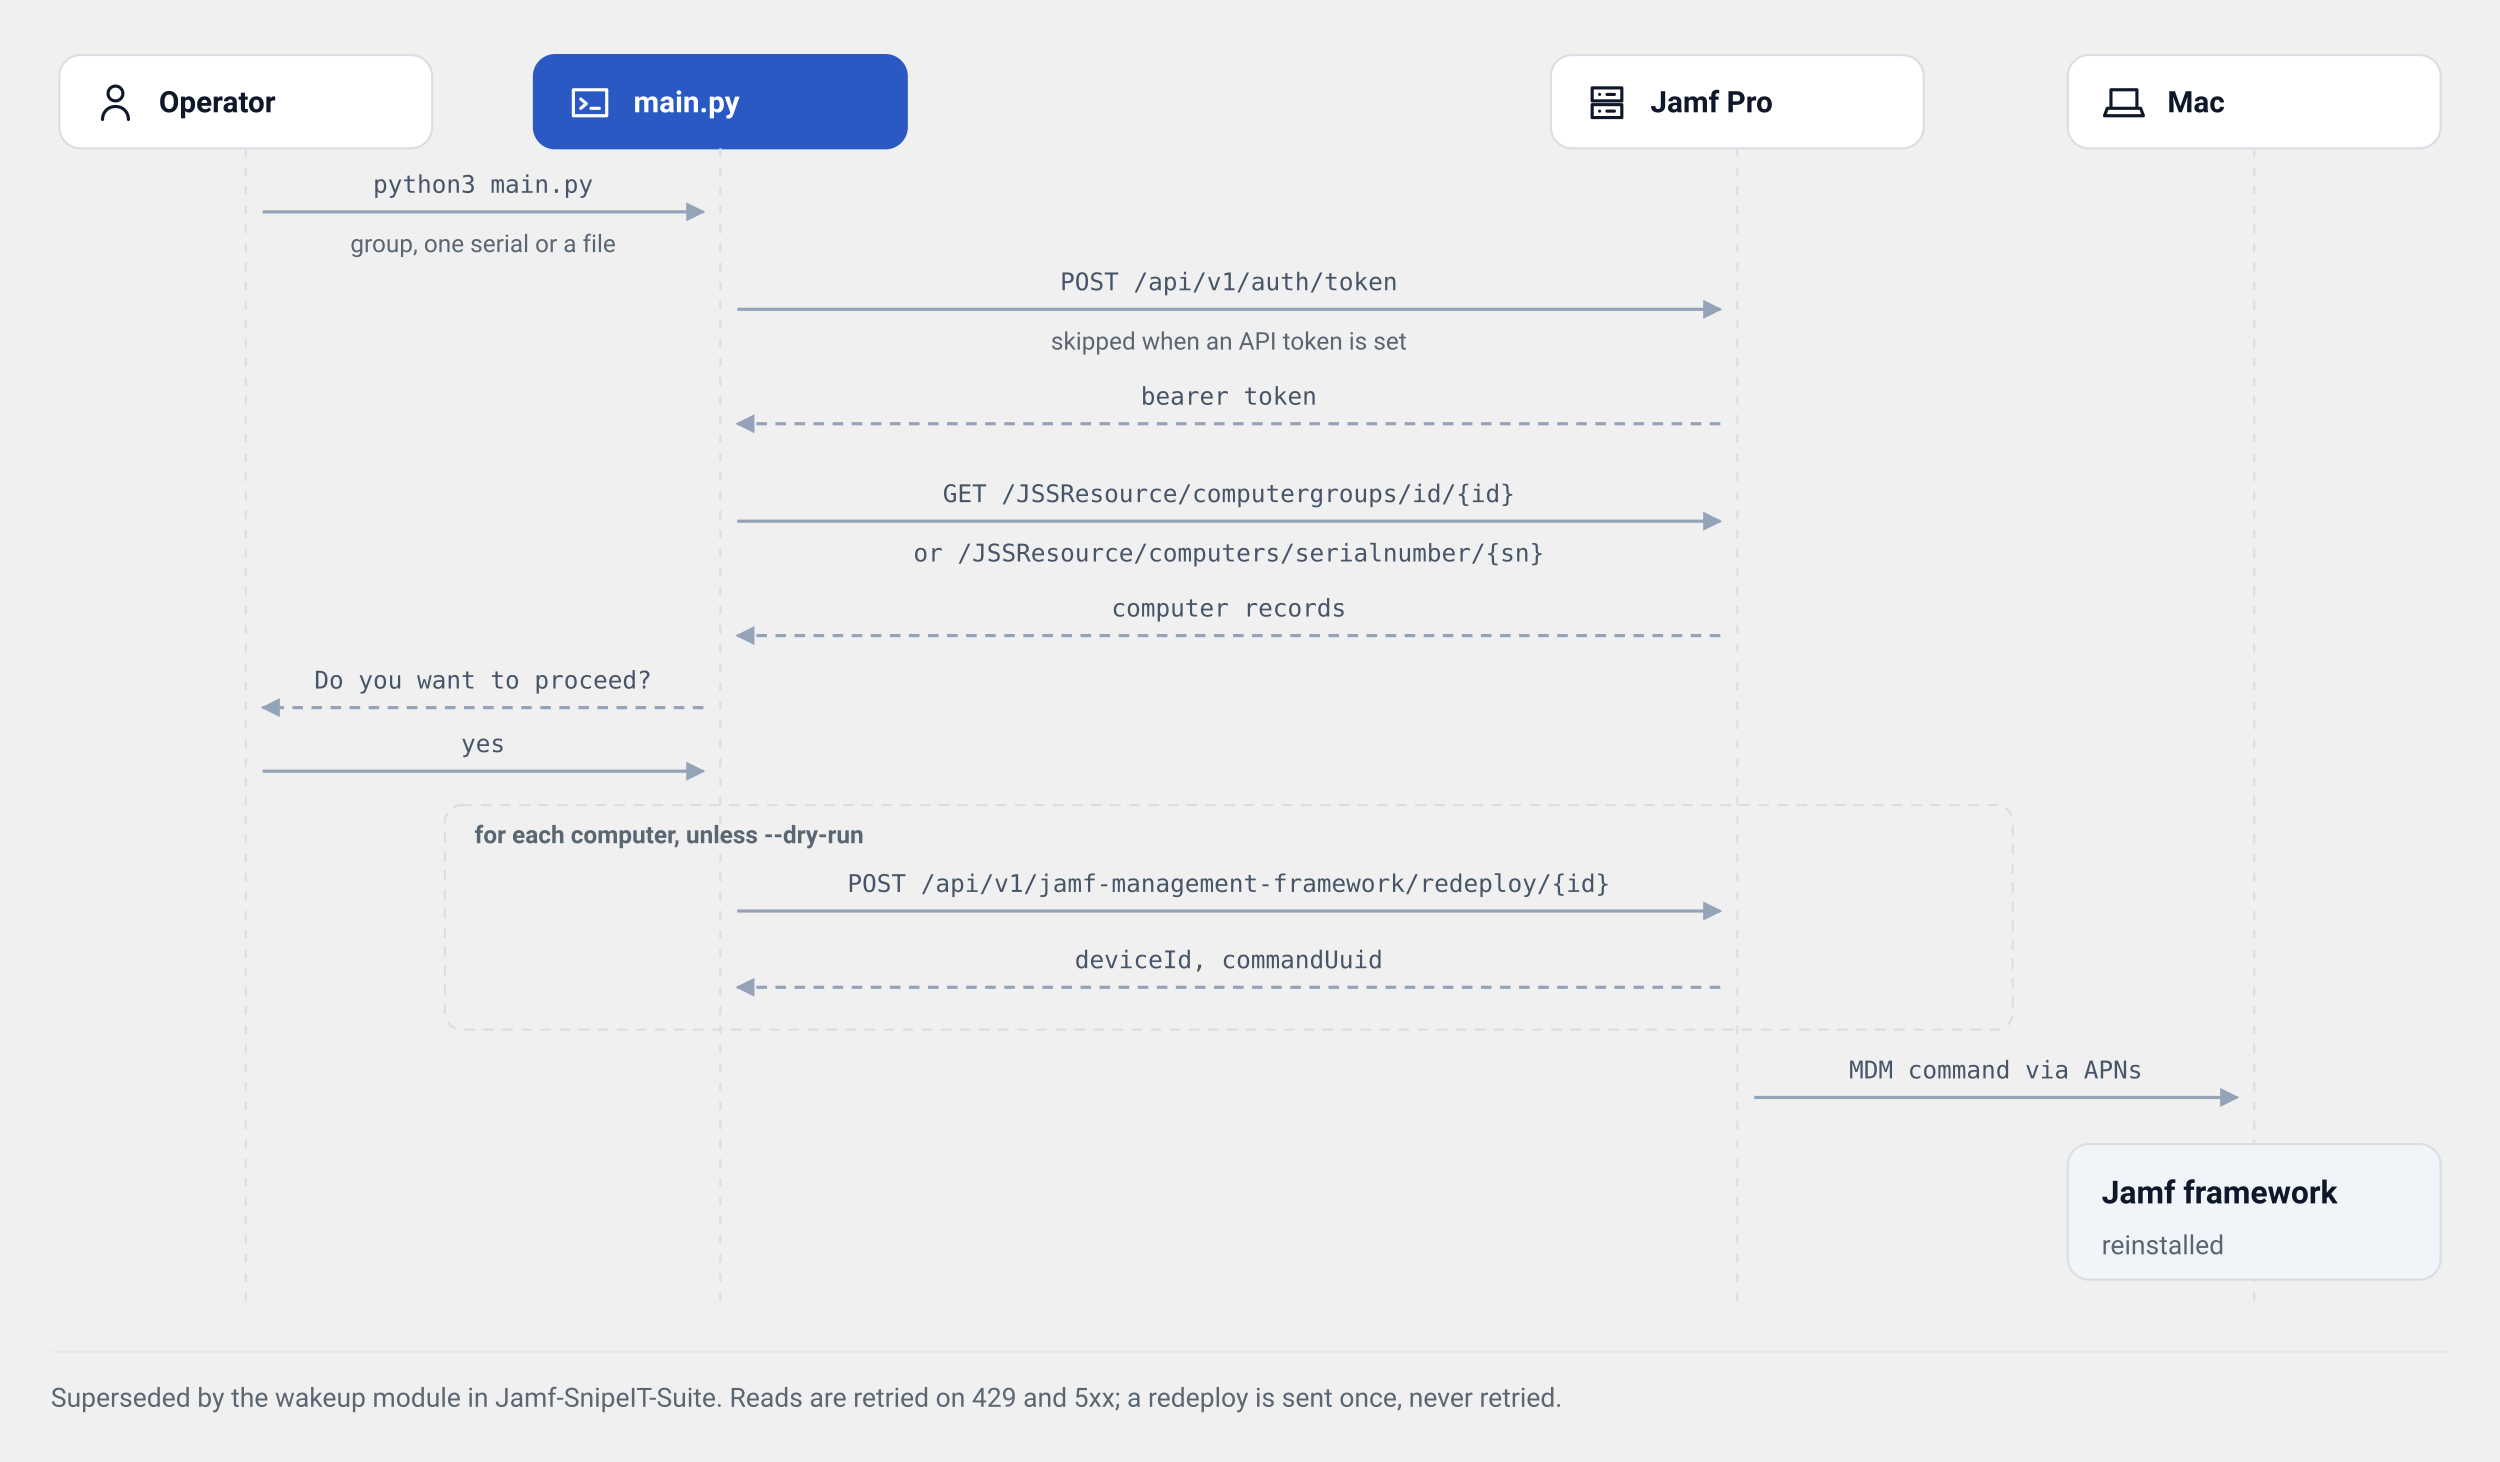
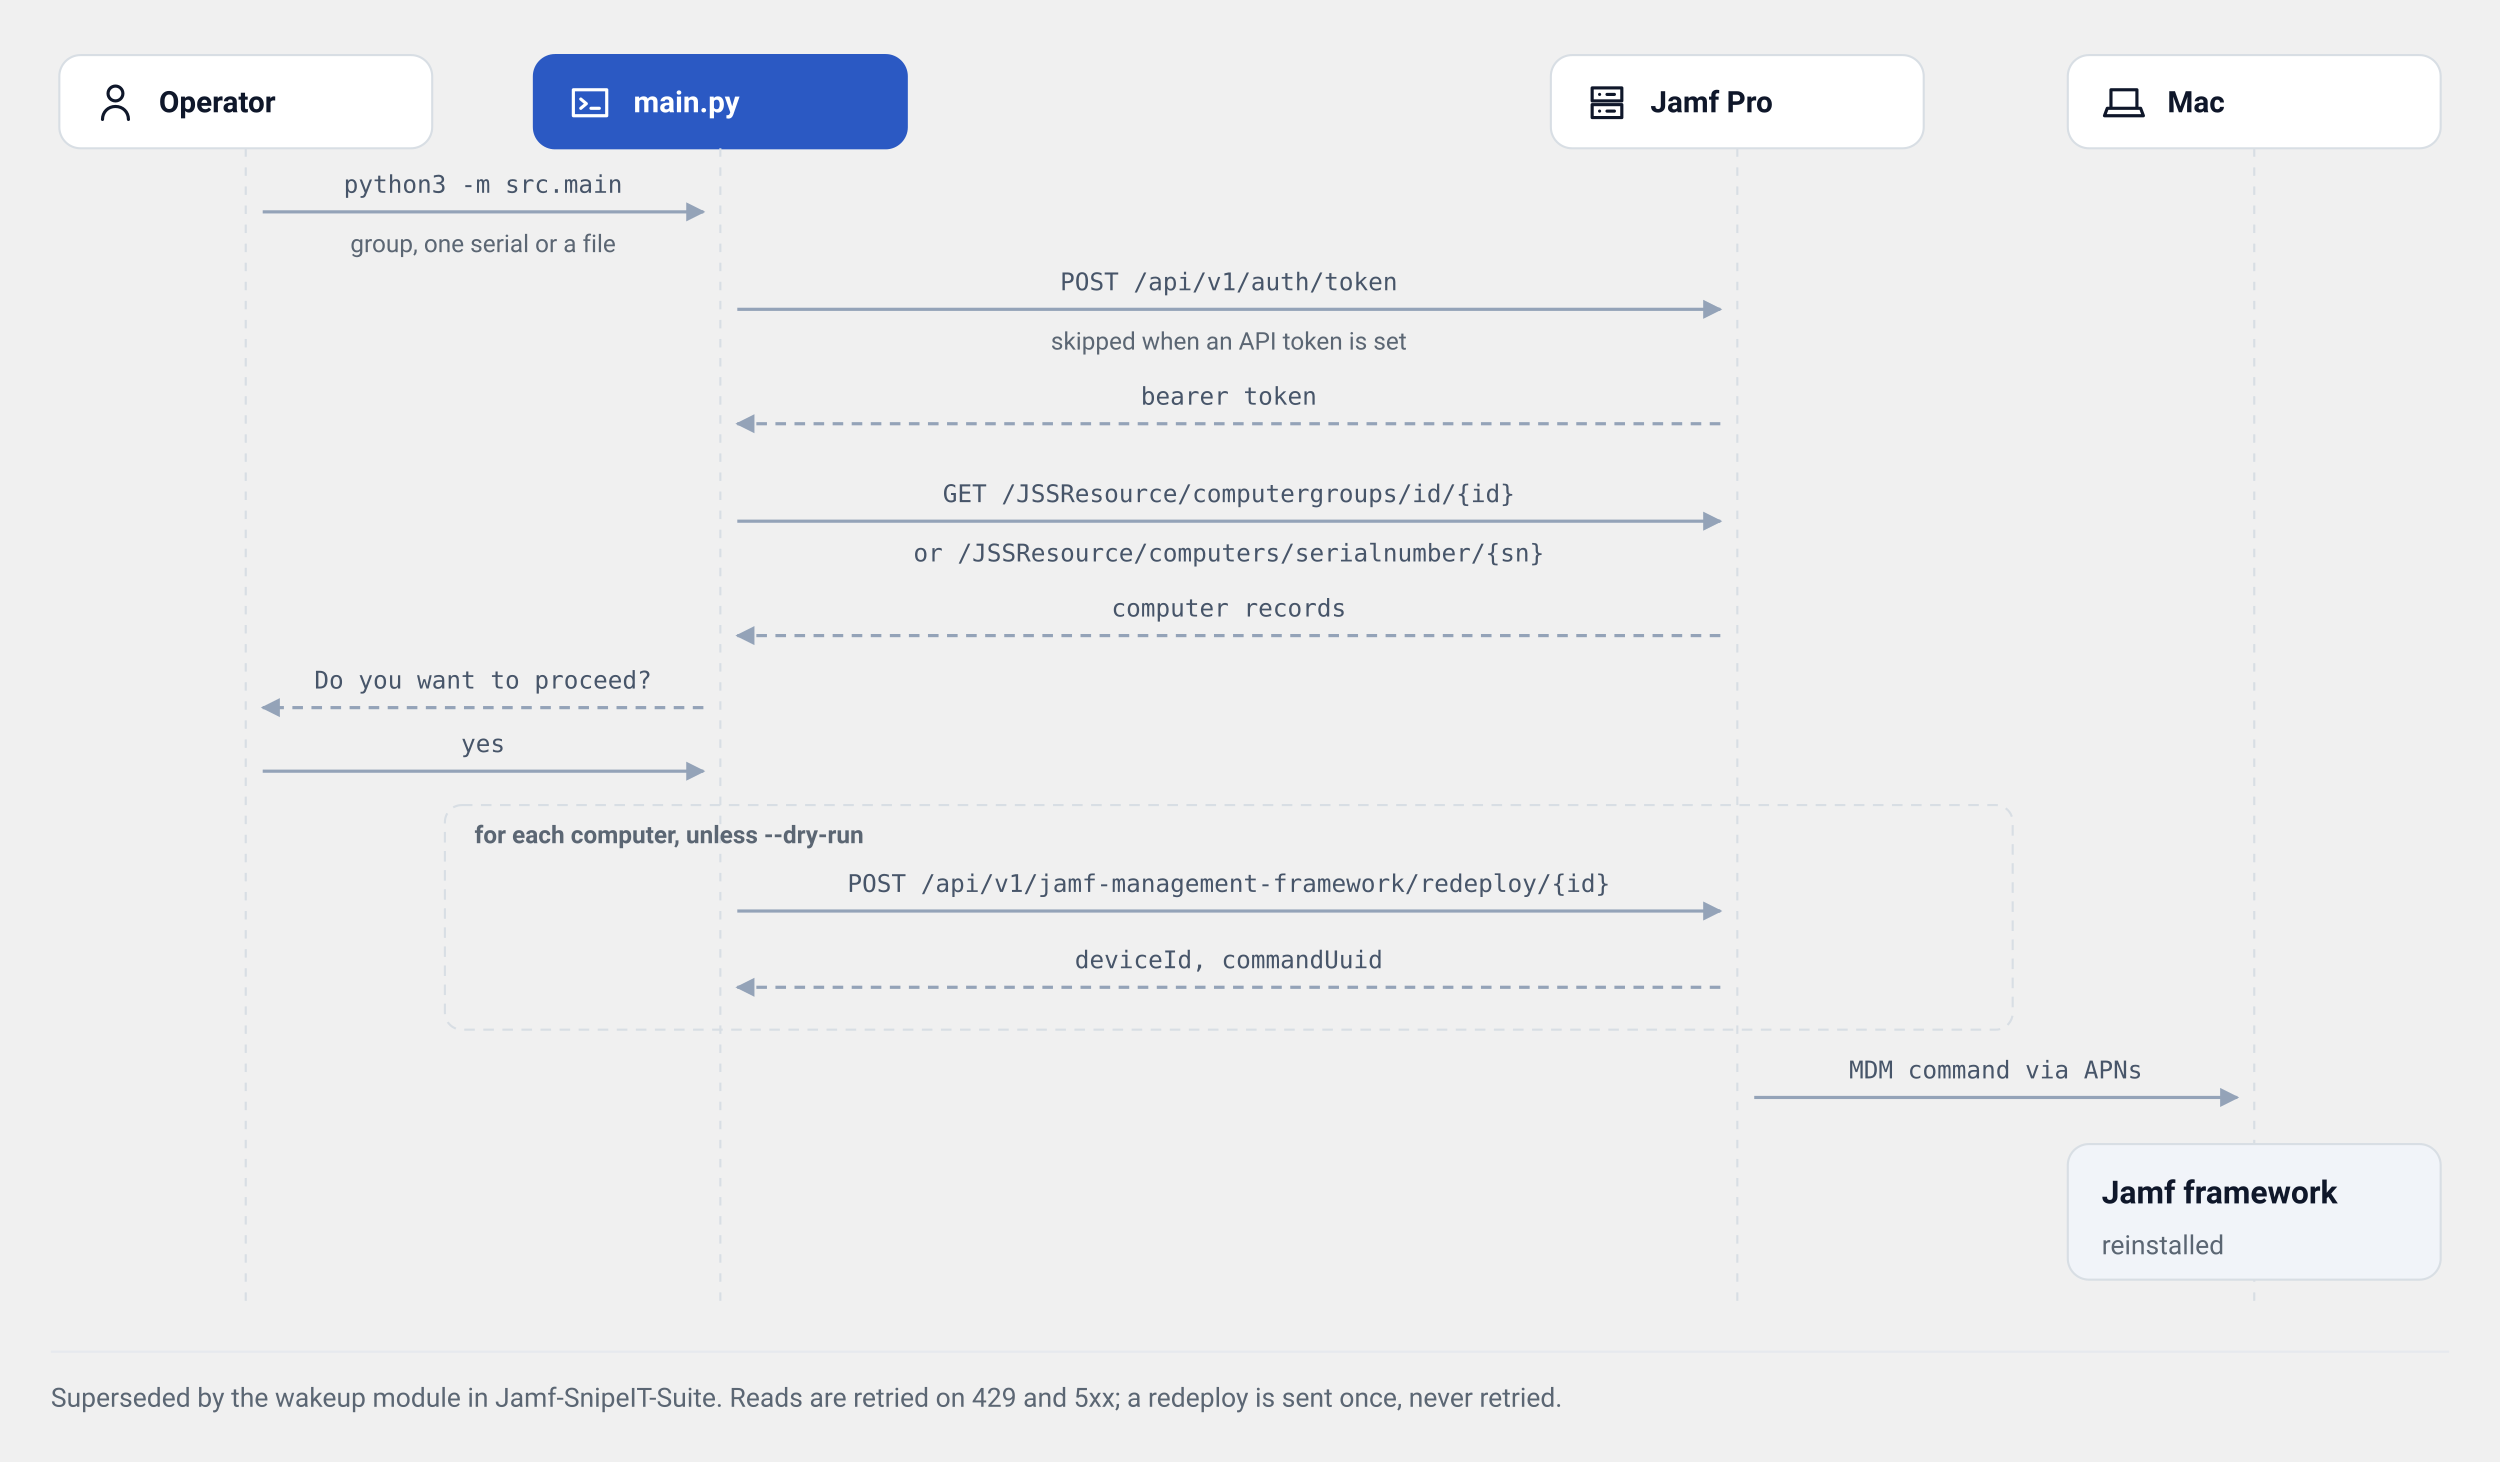
<svg xmlns="http://www.w3.org/2000/svg" viewBox="0 0 1180 690" width="1180" height="690" role="img" aria-label="The operator runs main.py, which gets a bearer token from Jamf Pro when it has no API token, resolves the dynamic group, serial or serial file to computer records, and asks for confirmation. Unless --dry-run is set it then posts one management-framework redeploy per computer; Jamf Pro sends the MDM command over APNs and the Mac reinstalls the Jamf framework.">
  <defs>
    <marker id="a" viewBox="0 0 10 10" refX="9" refY="5" markerWidth="6" markerHeight="6" orient="auto-start-reverse">
      <path d="M0 0 10 5 0 10z" fill="#94a3b8" />
    </marker>
  </defs>
  <rect x="28.0" y="26" width="176" height="44" rx="10" fill="#ffffff" stroke="#d8dee4" stroke-width="1" />
  <g transform="translate(44.0,38.0) scale(0.875)" fill="none" stroke="#0f172a" stroke-width="1.7" stroke-linecap="round" stroke-linejoin="round">
    <path d="M12 11a4 4 0 1 0 0-8 4 4 0 1 0 0 8z M5 21c0-4 3-7 7-7s7 3 7 7" />
  </g>
  <text x="75.0" y="53.0" font-family="system-ui,-apple-system,'Segoe UI',Roboto,Helvetica,Arial,sans-serif" font-size="14" fill="#0f172a" text-anchor="start" font-weight="600">Operator</text>
  <line x1="116" y1="70" x2="116" y2="616" stroke="#d8dee4" stroke-width="1" stroke-dasharray="4 5" />
  <rect x="252.0" y="26" width="176" height="44" rx="10" fill="#2b59c3" stroke="#2b59c3" stroke-width="1" />
  <g transform="translate(268.0,38.0) scale(0.875)" fill="none" stroke="#ffffff" stroke-width="1.7" stroke-linecap="round" stroke-linejoin="round">
    <path d="M3 5h18v14H3z M7 10l3 2.5L7 15 M12.5 15h4.5" />
  </g>
  <text x="299.0" y="53.0" font-family="system-ui,-apple-system,'Segoe UI',Roboto,Helvetica,Arial,sans-serif" font-size="14" fill="#ffffff" text-anchor="start" font-weight="600">main.py</text>
  <line x1="340" y1="70" x2="340" y2="616" stroke="#d8dee4" stroke-width="1" stroke-dasharray="4 5" />
  <rect x="732.0" y="26" width="176" height="44" rx="10" fill="#ffffff" stroke="#d8dee4" stroke-width="1" />
  <g transform="translate(748.0,38.0) scale(0.875)" fill="none" stroke="#0f172a" stroke-width="1.7" stroke-linecap="round" stroke-linejoin="round">
    <path d="M4 4h16v7H4z M4 13h16v7H4z M8 7.5h.01 M8 16.5h.01 M12 7.5h4 M12 16.5h4" />
  </g>
  <text x="779.0" y="53.0" font-family="system-ui,-apple-system,'Segoe UI',Roboto,Helvetica,Arial,sans-serif" font-size="14" fill="#0f172a" text-anchor="start" font-weight="600">Jamf Pro</text>
  <line x1="820" y1="70" x2="820" y2="616" stroke="#d8dee4" stroke-width="1" stroke-dasharray="4 5" />
  <rect x="976.0" y="26" width="176" height="44" rx="10" fill="#ffffff" stroke="#d8dee4" stroke-width="1" />
  <g transform="translate(992.0,38.0) scale(0.875)" fill="none" stroke="#0f172a" stroke-width="1.7" stroke-linecap="round" stroke-linejoin="round">
    <path d="M5 5h14v10H5z M3 15h18l1.5 4h-21z" />
  </g>
  <text x="1023.0" y="53.0" font-family="system-ui,-apple-system,'Segoe UI',Roboto,Helvetica,Arial,sans-serif" font-size="14" fill="#0f172a" text-anchor="start" font-weight="600">Mac</text>
  <line x1="1064" y1="70" x2="1064" y2="616" stroke="#d8dee4" stroke-width="1" stroke-dasharray="4 5" />
  <rect x="210" y="380" width="740" height="106" rx="8" fill="none" stroke="#d8dee4" stroke-width="1" stroke-dasharray="5 4" />
  <text x="224.0" y="398.0" font-family="system-ui,-apple-system,'Segoe UI',Roboto,Helvetica,Arial,sans-serif" font-size="11.5" fill="#5b6673" text-anchor="start" font-weight="600">for each computer, unless --dry-run</text>
  <polyline points="124,100 332,100" fill="none" stroke="#94a3b8" stroke-width="1.5" marker-end="url(#a)" />
-   <text x="228.0" y="91.0" font-family="ui-monospace,SFMono-Regular,'SF Mono',Menlo,Consolas,monospace" font-size="11.5" fill="#475569" text-anchor="middle">python3 main.py</text>
+   <text x="228.0" y="91.0" font-family="ui-monospace,SFMono-Regular,'SF Mono',Menlo,Consolas,monospace" font-size="11.5" fill="#475569" text-anchor="middle">python3 -m src.main</text>
  <text x="228.0" y="119.0" font-family="system-ui,-apple-system,'Segoe UI',Roboto,Helvetica,Arial,sans-serif" font-size="11.5" fill="#5b6673" text-anchor="middle">group, one serial or a file</text>
  <polyline points="348,146 812,146" fill="none" stroke="#94a3b8" stroke-width="1.5" marker-end="url(#a)" />
  <text x="580.0" y="137.0" font-family="ui-monospace,SFMono-Regular,'SF Mono',Menlo,Consolas,monospace" font-size="11.5" fill="#475569" text-anchor="middle">POST /api/v1/auth/token</text>
  <text x="580.0" y="165.0" font-family="system-ui,-apple-system,'Segoe UI',Roboto,Helvetica,Arial,sans-serif" font-size="11.5" fill="#5b6673" text-anchor="middle">skipped when an API token is set</text>
  <polyline points="812,200 348,200" fill="none" stroke="#94a3b8" stroke-width="1.5" stroke-dasharray="5 4" marker-end="url(#a)" />
  <text x="580.0" y="191.0" font-family="ui-monospace,SFMono-Regular,'SF Mono',Menlo,Consolas,monospace" font-size="11.5" fill="#475569" text-anchor="middle">bearer token</text>
  <polyline points="348,246 812,246" fill="none" stroke="#94a3b8" stroke-width="1.5" marker-end="url(#a)" />
  <text x="580.0" y="237.0" font-family="ui-monospace,SFMono-Regular,'SF Mono',Menlo,Consolas,monospace" font-size="11.5" fill="#475569" text-anchor="middle">GET /JSSResource/computergroups/id/{id}</text>
  <text x="580.0" y="265.0" font-family="ui-monospace,SFMono-Regular,'SF Mono',Menlo,Consolas,monospace" font-size="11.5" fill="#475569" text-anchor="middle">or /JSSResource/computers/serialnumber/{sn}</text>
  <polyline points="812,300 348,300" fill="none" stroke="#94a3b8" stroke-width="1.5" stroke-dasharray="5 4" marker-end="url(#a)" />
  <text x="580.0" y="291.0" font-family="ui-monospace,SFMono-Regular,'SF Mono',Menlo,Consolas,monospace" font-size="11.5" fill="#475569" text-anchor="middle">computer records</text>
  <polyline points="332,334 124,334" fill="none" stroke="#94a3b8" stroke-width="1.5" stroke-dasharray="5 4" marker-end="url(#a)" />
  <text x="228.0" y="325.0" font-family="ui-monospace,SFMono-Regular,'SF Mono',Menlo,Consolas,monospace" font-size="11.5" fill="#475569" text-anchor="middle">Do you want to proceed?</text>
  <polyline points="124,364 332,364" fill="none" stroke="#94a3b8" stroke-width="1.5" marker-end="url(#a)" />
  <text x="228.0" y="355.0" font-family="ui-monospace,SFMono-Regular,'SF Mono',Menlo,Consolas,monospace" font-size="11.5" fill="#475569" text-anchor="middle">yes</text>
  <polyline points="348,430 812,430" fill="none" stroke="#94a3b8" stroke-width="1.5" marker-end="url(#a)" />
  <text x="580.0" y="421.0" font-family="ui-monospace,SFMono-Regular,'SF Mono',Menlo,Consolas,monospace" font-size="11.5" fill="#475569" text-anchor="middle">POST /api/v1/jamf-management-framework/redeploy/{id}</text>
  <polyline points="812,466 348,466" fill="none" stroke="#94a3b8" stroke-width="1.5" stroke-dasharray="5 4" marker-end="url(#a)" />
  <text x="580.0" y="457.0" font-family="ui-monospace,SFMono-Regular,'SF Mono',Menlo,Consolas,monospace" font-size="11.5" fill="#475569" text-anchor="middle">deviceId, commandUuid</text>
  <polyline points="828,518 1056,518" fill="none" stroke="#94a3b8" stroke-width="1.5" marker-end="url(#a)" />
  <text x="942.0" y="509.0" font-family="ui-monospace,SFMono-Regular,'SF Mono',Menlo,Consolas,monospace" font-size="11.5" fill="#475569" text-anchor="middle">MDM command via APNs</text>
  <rect x="976" y="540" width="176" height="64" rx="10" fill="#f1f4f9" stroke="#d8dee4" stroke-width="1" />
  <text x="992.0" y="568.0" font-family="system-ui,-apple-system,'Segoe UI',Roboto,Helvetica,Arial,sans-serif" font-size="15" fill="#0f172a" text-anchor="start" font-weight="600">Jamf framework</text>
  <text x="992.0" y="592.0" font-family="system-ui,-apple-system,'Segoe UI',Roboto,Helvetica,Arial,sans-serif" font-size="12.5" fill="#5b6673" text-anchor="start">reinstalled</text>
  <line x1="24" y1="638" x2="1156" y2="638" stroke="#e6e9ee" stroke-width="1" />
  <text x="24.0" y="664.0" font-family="system-ui,-apple-system,'Segoe UI',Roboto,Helvetica,Arial,sans-serif" font-size="12.5" fill="#5b6673" text-anchor="start">Superseded by the wakeup module in Jamf-SnipeIT-Suite. Reads are retried on 429 and 5xx; a redeploy is sent once, never retried.</text>
</svg>
